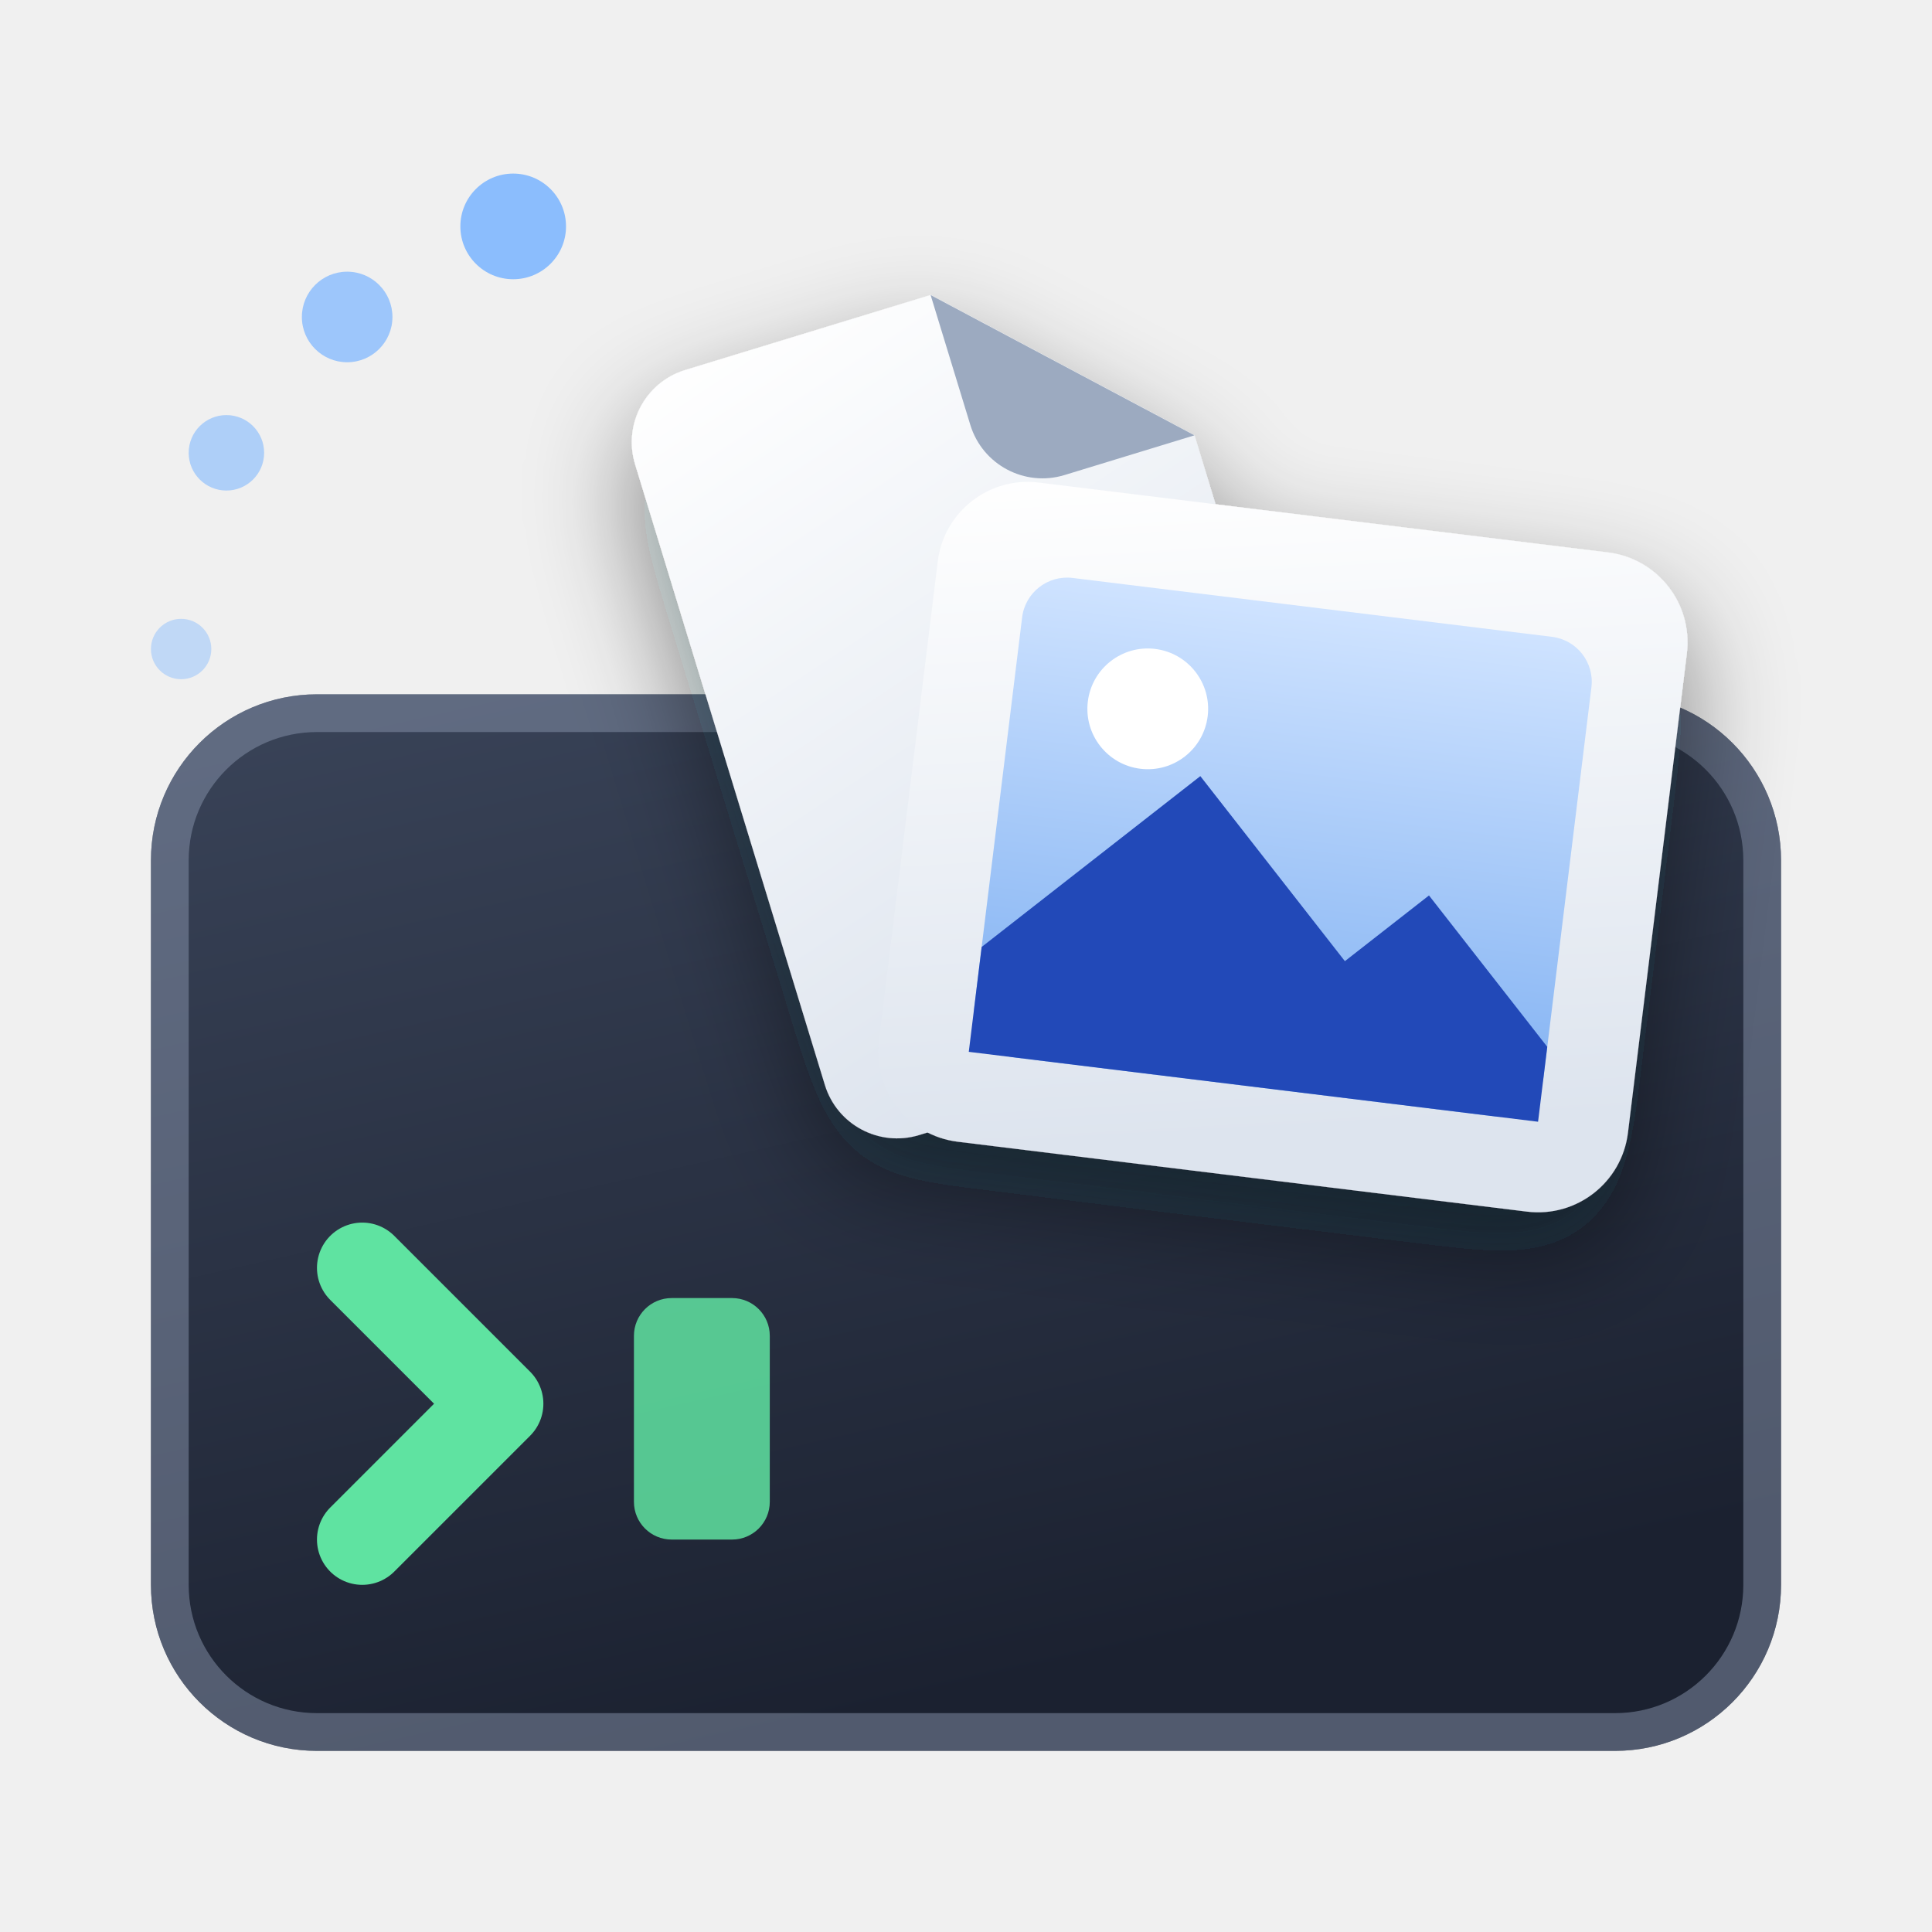
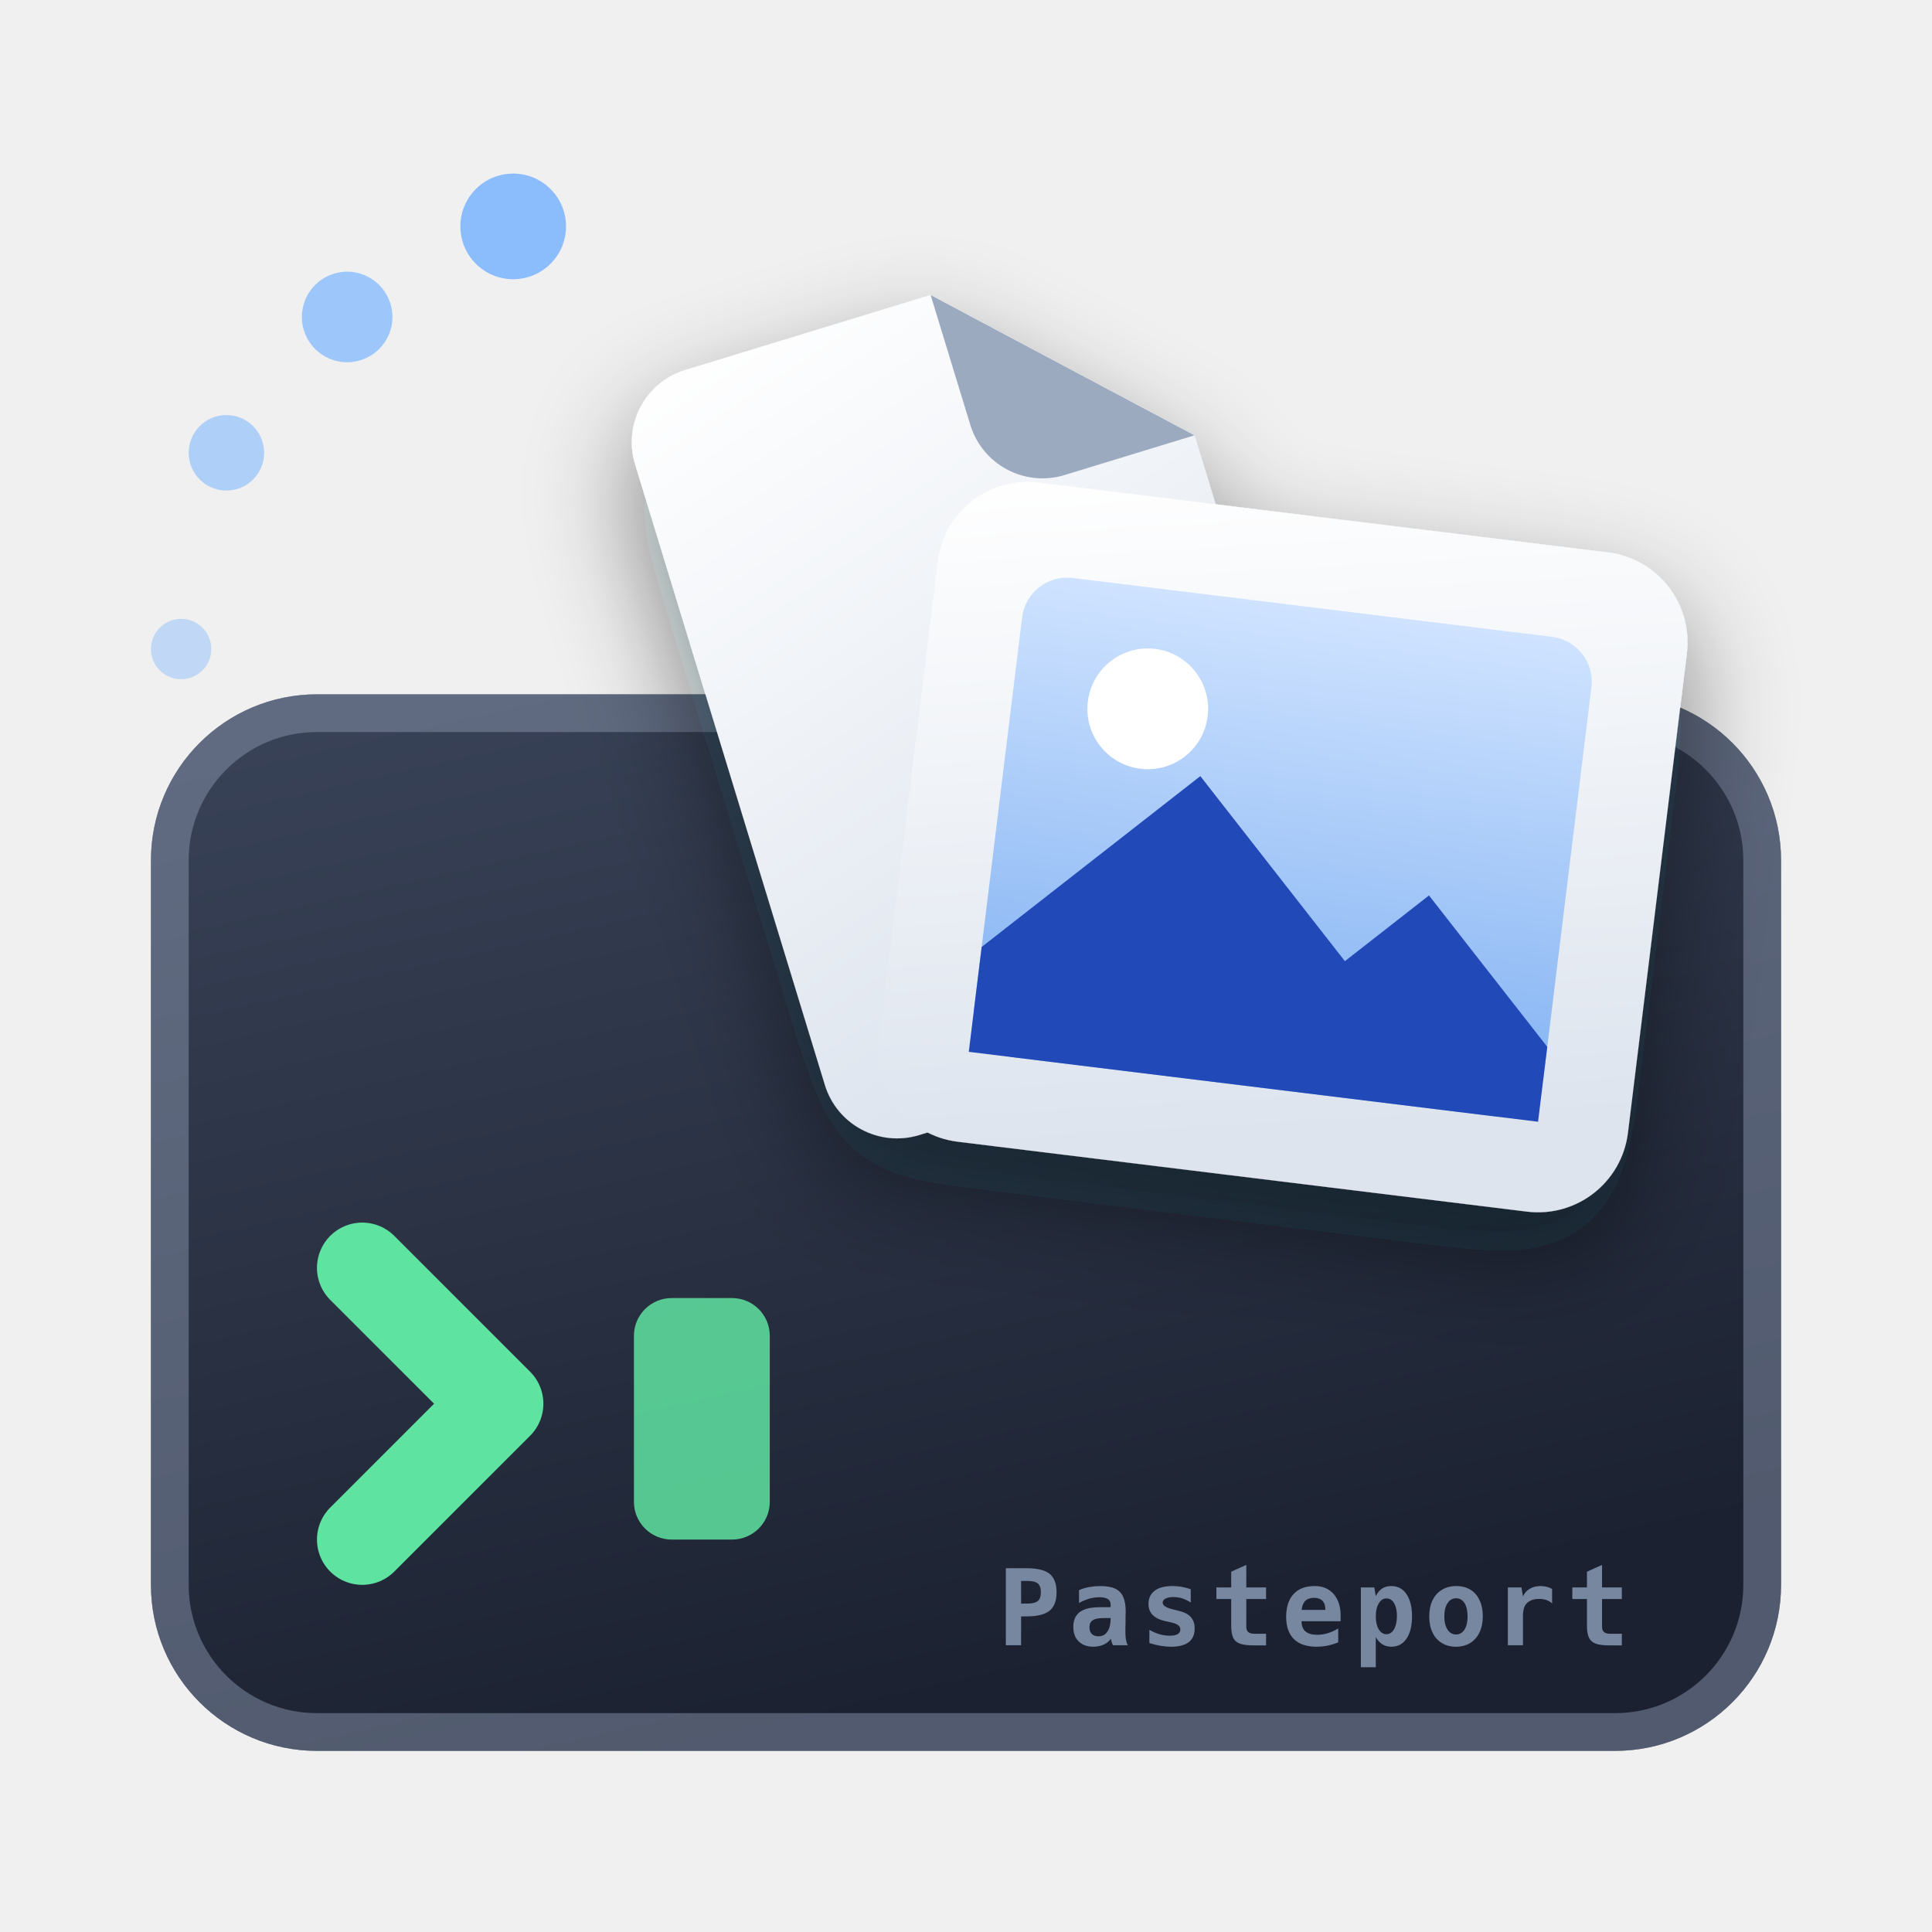
<svg xmlns="http://www.w3.org/2000/svg" width="128" height="128" viewBox="0 0 128 128" role="img" aria-label="Pasteport">
  <defs>
    <linearGradient id="host" x1="0" y1="0" x2="0.35" y2="1">
      <stop offset="0" stop-color="#3A4459" />
      <stop offset="1" stop-color="#1B2130" />
    </linearGradient>
    <linearGradient id="paper" x1="0" y1="0" x2="0.2" y2="1">
      <stop offset="0" stop-color="#FFFFFF" />
      <stop offset="1" stop-color="#DDE4EE" />
    </linearGradient>
    <linearGradient id="shot" x1="0" y1="0" x2="0" y2="1">
      <stop offset="0" stop-color="#CFE3FF" />
      <stop offset="1" stop-color="#7FB0F2" />
    </linearGradient>
    <filter id="lift" x="-30%" y="-30%" width="170%" height="170%">
      <feDropShadow dx="0" dy="3" stdDeviation="3.5" flood-color="#0B1220" flood-opacity="0.45" />
    </filter>
  </defs>
  <g>
    <rect x="10" y="46" width="108" height="70" rx="11" fill="url(#host)" />
    <rect x="11.25" y="47.25" width="105.5" height="67.5" rx="9.75" fill="none" stroke="#8794AC" stroke-width="2.5" opacity="0.5" />
    <path d="M24 84 L33 93 L24 102" fill="none" stroke="#5FE3A1" stroke-width="6" stroke-linecap="round" stroke-linejoin="round" />
    <rect x="42" y="86" width="9" height="16" rx="2.5" fill="#5FE3A1" opacity="0.85" />
+     <path fill="#8FA0BC" opacity="0.8" d="M66.64 109L66.64 103.90L68.02 103.90Q69.08 103.90 69.54 104.27Q70 104.65 70 105.49Q70 106.34 69.54 106.71Q69.08 107.09 68.02 107.09L67.65 107.09L67.65 109L66.64 109M67.65 106.24L68.06 106.24Q68.56 106.24 68.76 106.07Q68.96 105.91 68.96 105.49Q68.96 105.08 68.76 104.91Q68.56 104.74 68.06 104.74L67.65 104.74 M72.44 109.10Q71.84 109.10 71.48 108.76Q71.11 108.42 71.11 107.78Q71.11 107.38 71.26 107.12Q71.40 106.87 71.65 106.73Q71.90 106.59 72.22 106.53Q72.54 106.48 72.89 106.48L73.58 106.48L73.58 106.31Q73.58 106.11 73.47 106Q73.37 105.90 73.20 105.86Q73.03 105.82 72.85 105.82Q72.49 105.82 72.15 105.92Q71.82 106.02 71.49 106.20L71.49 105.35Q71.84 105.20 72.20 105.14Q72.55 105.08 72.90 105.08Q73.53 105.08 73.90 105.26Q74.26 105.44 74.42 105.81Q74.58 106.18 74.58 106.76Q74.58 106.89 74.57 107.10Q74.57 107.31 74.57 107.52Q74.57 107.70 74.56 107.87Q74.56 108.03 74.56 108.15Q74.56 108.24 74.57 108.40Q74.58 108.56 74.62 108.73Q74.65 108.89 74.73 109L73.74 109Q73.68 108.89 73.65 108.79Q73.62 108.70 73.60 108.57Q73.40 108.84 73.10 108.97Q72.79 109.10 72.44 109.10M72.77 108.41Q73.08 108.41 73.26 108.23Q73.43 108.06 73.51 107.80Q73.58 107.54 73.58 107.27L73.58 107.20L73.18 107.20Q72.95 107.20 72.71 107.23Q72.48 107.27 72.33 107.40Q72.18 107.52 72.18 107.82Q72.18 108.10 72.33 108.25Q72.49 108.41 72.77 108.41 M77.58 109.10Q76.94 109.10 76.15 108.86L76.15 107.98Q76.82 108.37 77.50 108.37Q78.20 108.37 78.20 107.95Q78.20 107.77 78.04 107.66Q77.87 107.54 77.46 107.46L77.19 107.40Q76.09 107.15 76.09 106.27Q76.09 105.70 76.50 105.39Q76.90 105.08 77.68 105.08Q77.98 105.08 78.28 105.13Q78.57 105.18 78.89 105.29L78.89 106.17Q78.59 105.98 78.31 105.89Q78.04 105.81 77.75 105.81Q77.40 105.81 77.22 105.91Q77.03 106.01 77.03 106.17Q77.03 106.33 77.21 106.44Q77.38 106.55 77.77 106.64L78.09 106.72Q78.64 106.85 78.89 107.13Q79.15 107.42 79.15 107.89Q79.15 109.10 77.58 109.10 M83.88 109.01L83.04 109.01Q82.48 109.01 82.16 108.90Q81.83 108.78 81.70 108.50Q81.57 108.21 81.57 107.72L81.57 105.94L80.59 105.94L80.59 105.17L81.57 105.17L81.57 104.13L82.57 103.68L82.57 105.17L83.88 105.17L83.88 105.94L82.57 105.94L82.57 107.77Q82.57 108.02 82.70 108.13Q82.83 108.24 83.11 108.24L83.88 108.24 M87.23 109.10Q86.24 109.10 85.72 108.59Q85.21 108.08 85.21 107.11Q85.21 106.50 85.42 106.04Q85.63 105.59 86.05 105.33Q86.48 105.08 87.11 105.08Q87.64 105.08 88.02 105.32Q88.40 105.56 88.61 106Q88.82 106.43 88.82 107L88.82 107.41L86.23 107.41Q86.23 108.31 87.27 108.31Q87.96 108.31 88.66 107.89L88.66 108.81Q87.96 109.10 87.23 109.10M86.24 106.66L87.81 106.66Q87.81 106.26 87.62 106.06Q87.42 105.86 87.06 105.86Q86.69 105.86 86.48 106.06Q86.27 106.27 86.24 106.66 M90.16 110.46L90.16 105.17L91.05 105.17L91.15 105.75Q91.47 105.08 92.17 105.08Q92.82 105.08 93.18 105.61Q93.55 106.15 93.55 107.09Q93.55 108.04 93.18 108.57Q92.82 109.10 92.18 109.10Q91.51 109.10 91.15 108.46L91.15 110.46L90.16 110.46M91.85 108.27Q92.17 108.27 92.36 107.94Q92.55 107.61 92.55 107.06Q92.55 106.53 92.36 106.21Q92.18 105.90 91.86 105.90Q91.54 105.90 91.35 106.22Q91.15 106.55 91.15 107.08Q91.15 107.62 91.34 107.94Q91.54 108.27 91.85 108.27 M96.46 109.10Q95.92 109.10 95.52 108.85Q95.12 108.61 94.91 108.16Q94.69 107.71 94.69 107.09Q94.69 106.48 94.91 106.02Q95.13 105.57 95.53 105.33Q95.93 105.08 96.48 105.08Q97.02 105.08 97.42 105.32Q97.81 105.56 98.02 106.01Q98.24 106.46 98.24 107.07Q98.24 107.70 98.02 108.15Q97.80 108.61 97.41 108.85Q97.01 109.10 96.46 109.10M96.47 108.29Q96.82 108.29 97.03 107.96Q97.23 107.64 97.23 107.09Q97.23 106.54 97.03 106.21Q96.82 105.89 96.47 105.89Q96.11 105.89 95.90 106.22Q95.69 106.54 95.69 107.09Q95.69 107.64 95.90 107.96Q96.11 108.29 96.47 108.29 M99.90 109L99.90 105.17L100.80 105.17L100.90 105.77Q101.04 105.44 101.35 105.26Q101.65 105.08 102.06 105.08Q102.48 105.08 102.83 105.27L102.83 106.23Q102.50 105.93 101.97 105.93Q101.53 105.93 101.26 106.13Q100.99 106.32 100.93 106.70Q100.91 106.79 100.90 106.91Q100.90 107.04 100.90 107.24L100.90 109 M107.45 109.01L106.61 109.01Q106.05 109.01 105.73 108.90Q105.41 108.78 105.27 108.50Q105.14 108.21 105.14 107.72L105.14 105.94L104.17 105.94L104.17 105.17L105.14 105.17L105.14 104.13L106.14 103.68L106.14 105.17L107.45 105.17L107.45 105.94L106.14 105.94L106.14 107.77Q106.14 108.02 106.27 108.13Q106.40 108.24 106.68 108.24L107.45 108.24" />
  </g>
  <g fill="#79B4FF">
    <circle cx="12" cy="43" r="2" opacity="0.4" />
    <circle cx="15" cy="30" r="2.5" opacity="0.55" />
    <circle cx="23" cy="21" r="3" opacity="0.7" />
    <circle cx="34" cy="15" r="3.5" opacity="0.85" />
  </g>
  <g filter="url(#lift)">
    <g transform="rotate(-17 70 40)">
      <path d="M46 18 h22 l14 14 v34 a5 5 0 0 1 -5 5 H51 a5 5 0 0 1 -5 -5 V23 a5 5 0 0 1 5 -5 z" fill="url(#paper)" />
      <path d="M68 18 l14 14 H73 a5 5 0 0 1 -5 -5 z" fill="#9CAAC0" />
    </g>
    <g transform="rotate(7 84 56)">
      <rect x="60" y="34" width="50" height="44" rx="6" fill="url(#paper)" />
      <rect x="66" y="40" width="38" height="32" rx="3" fill="url(#shot)" />
      <circle cx="75" cy="48" r="4" fill="#FFFFFF" />
      <path d="M66 72 V65 L79 52 L90 63 L95 58 L104 67 V72 Z" fill="#2249B8" />
    </g>
  </g>
</svg>
